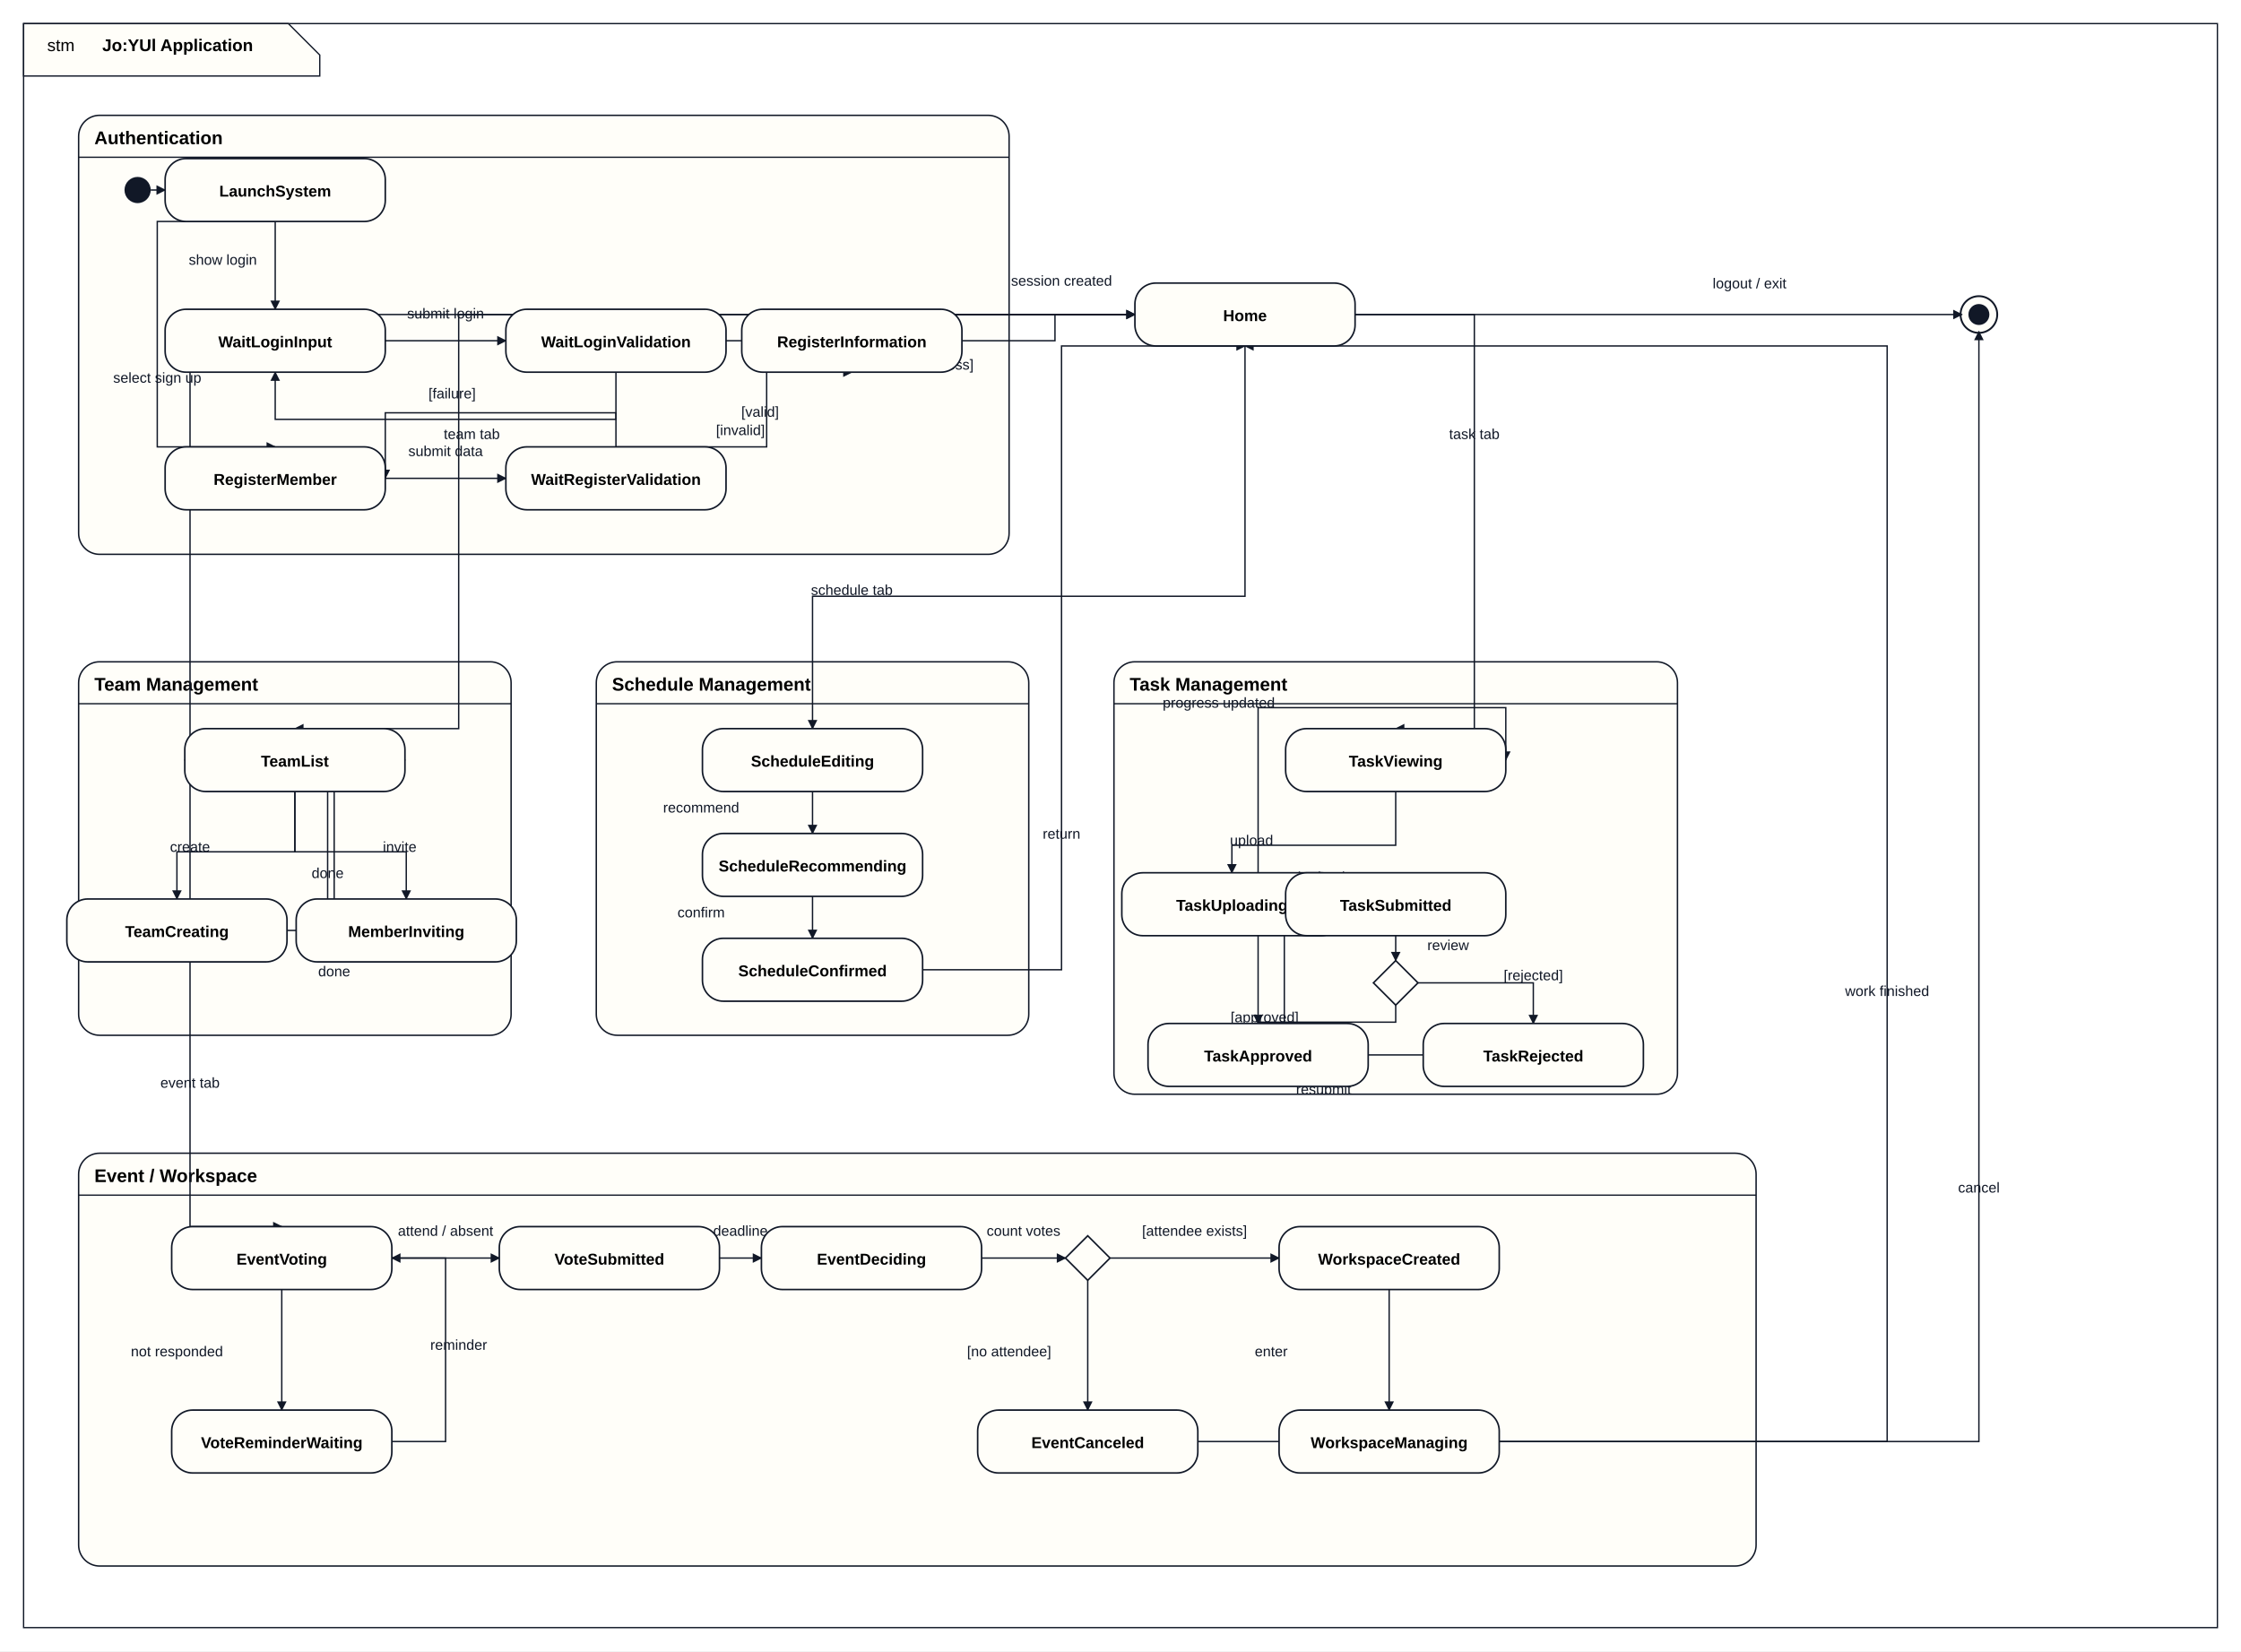
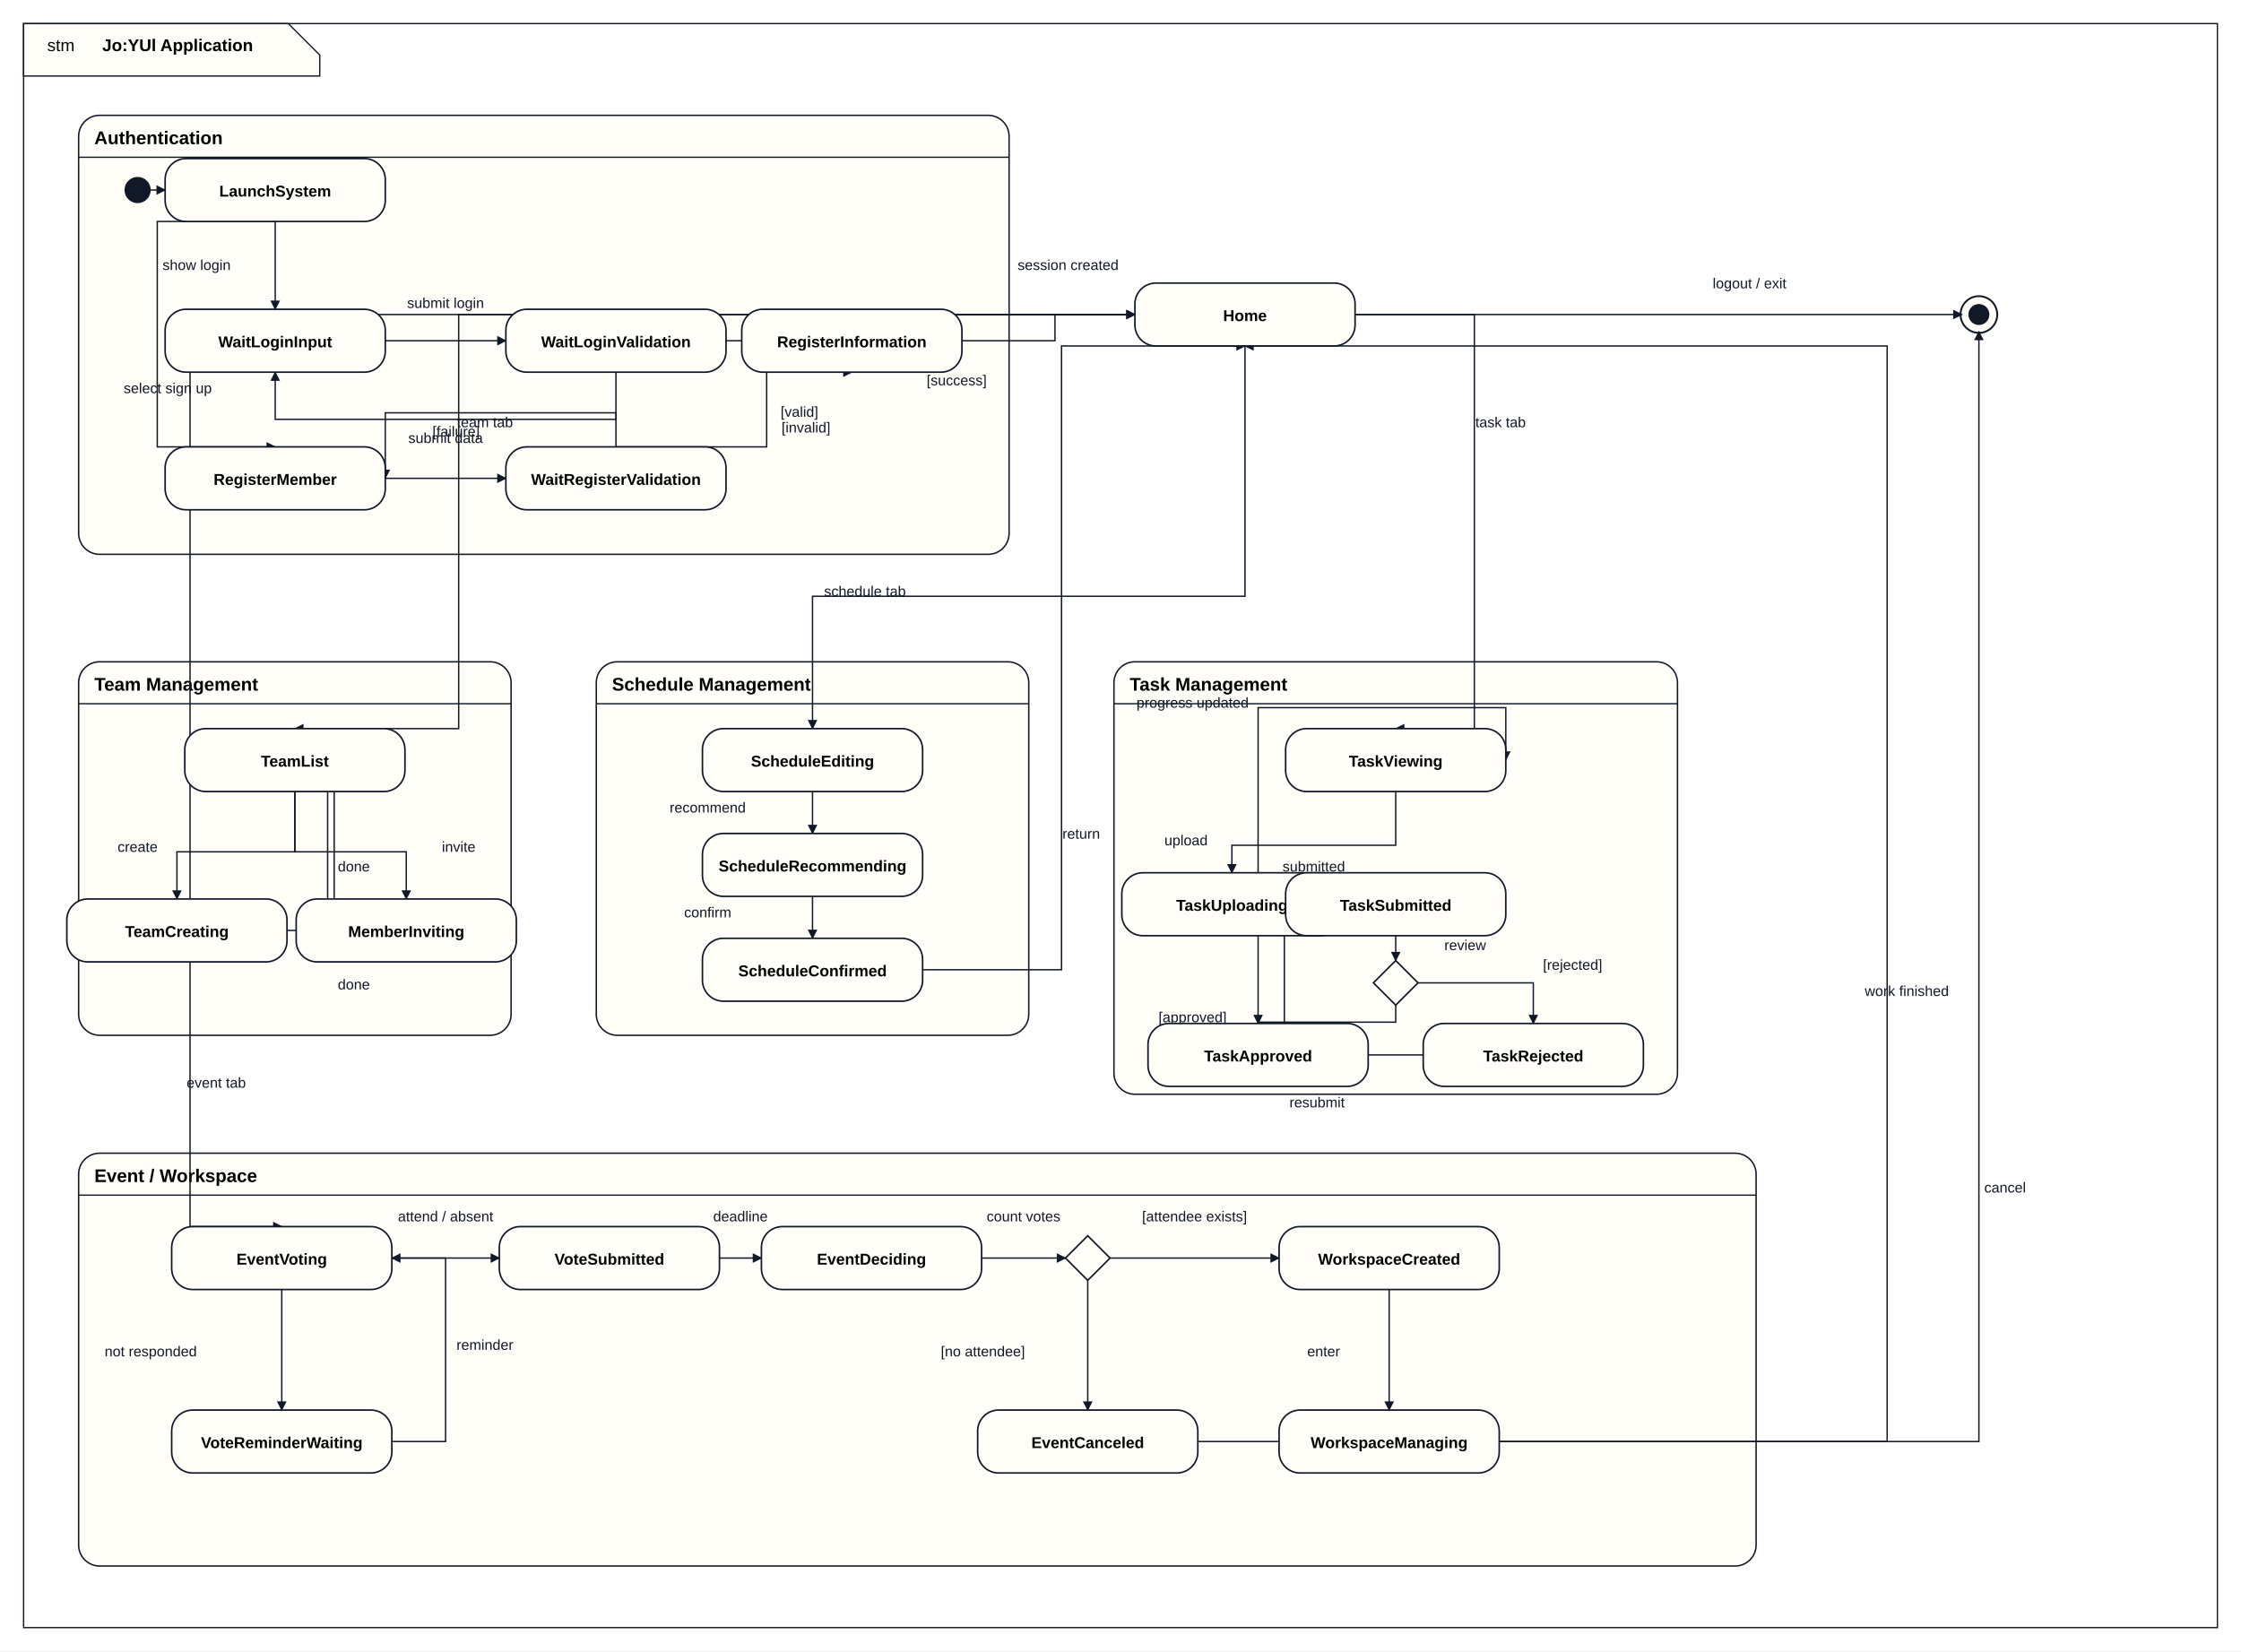
<svg xmlns="http://www.w3.org/2000/svg" width="1710" height="1260" viewBox="0 0 1710 1260">
  <defs>
    <marker id="arrow" viewBox="0 0 10 10" refX="9" refY="5" markerWidth="7" markerHeight="7" orient="auto">
      <path d="M0 0 L10 5 L0 10 z" fill="#111827" />
    </marker>
    <marker id="hollowArrow" viewBox="0 0 10 10" refX="9" refY="5" markerWidth="7" markerHeight="7" orient="auto">
      <path d="M0 0 L10 5 L0 10 z" fill="#fbfbfb" stroke="#111827" />
    </marker>
    <marker id="diamond" viewBox="0 0 16 10" refX="1" refY="5" markerWidth="11" markerHeight="9" orient="auto">
      <path d="M1 5 L8 1 L15 5 L8 9 z" fill="#111827" stroke="#111827" />
    </marker>
  </defs>
  <rect width="100%" height="100%" fill="#ffffff" />
  <rect x="18" y="18" width="1674" height="1224" fill="none" stroke="#111827" stroke-width="1" />
  <path d="M18 18 H220 L244 42 V58 H18 Z" fill="#fffef9" stroke="#111827" stroke-width="1" />
  <text x="36" y="39" font-family="Arial, sans-serif" font-size="13">stm</text>
  <text x="78" y="39" font-family="Arial, sans-serif" font-size="13" font-weight="700">Jo:YUl Application</text>
  <rect x="60" y="88" width="710" height="335" rx="16" fill="#fffef9" stroke="#111827" stroke-width="1.1" />
  <line x1="60" y1="120" x2="770" y2="120" stroke="#111827" stroke-width="1" />
  <text x="72" y="110" font-family="Arial, sans-serif" font-size="14" font-weight="700">Authentication</text>
  <rect x="60" y="505" width="330" height="285" rx="16" fill="#fffef9" stroke="#111827" stroke-width="1.1" />
  <line x1="60" y1="537" x2="390" y2="537" stroke="#111827" stroke-width="1" />
  <text x="72" y="527" font-family="Arial, sans-serif" font-size="14" font-weight="700">Team Management</text>
  <rect x="455" y="505" width="330" height="285" rx="16" fill="#fffef9" stroke="#111827" stroke-width="1.1" />
  <line x1="455" y1="537" x2="785" y2="537" stroke="#111827" stroke-width="1" />
  <text x="467" y="527" font-family="Arial, sans-serif" font-size="14" font-weight="700">Schedule Management</text>
  <rect x="850" y="505" width="430" height="330" rx="16" fill="#fffef9" stroke="#111827" stroke-width="1.1" />
  <line x1="850" y1="537" x2="1280" y2="537" stroke="#111827" stroke-width="1" />
  <text x="862" y="527" font-family="Arial, sans-serif" font-size="14" font-weight="700">Task Management</text>
  <rect x="60" y="880" width="1280" height="315" rx="16" fill="#fffef9" stroke="#111827" stroke-width="1.1" />
  <line x1="60" y1="912" x2="1340" y2="912" stroke="#111827" stroke-width="1" />
  <text x="72" y="902" font-family="Arial, sans-serif" font-size="14" font-weight="700">Event / Workspace</text>
  <circle cx="105" cy="145" r="10" fill="#111827" />
  <path d="M1065 733 L1082 750 L1065 767 L1048 750 Z" fill="#fffef9" stroke="#111827" stroke-width="1.2" />
  <path d="M830 943 L847 960 L830 977 L813 960 Z" fill="#fffef9" stroke="#111827" stroke-width="1.2" />
  <circle cx="1510" cy="240" r="14" fill="#fffef9" stroke="#111827" stroke-width="1.4" />
  <circle cx="1510" cy="240" r="8" fill="#111827" />
  <path d="M115 145 H120.5 V145 H126" fill="none" stroke="#111827" stroke-width="1.05" marker-end="url(#arrow)" />
  <path d="M210 169 V205 H210 V236" fill="none" stroke="#111827" stroke-width="1.05" marker-end="url(#arrow)" />
-   <text x="170" y="202" text-anchor="middle" font-family="Arial, sans-serif" font-size="11" font-weight="400" fill="#111827">show login</text>
+   <text x="150" y="206" text-anchor="middle" font-family="Arial, sans-serif" font-size="11" font-weight="400" fill="#111827">show login</text>
  <path d="M210 169 H120 V341 H210" fill="none" stroke="#111827" stroke-width="1.05" marker-end="url(#arrow)" />
-   <text x="120" y="292" text-anchor="middle" font-family="Arial, sans-serif" font-size="11" font-weight="400" fill="#111827">select sign up</text>
+   <text x="128" y="300" text-anchor="middle" font-family="Arial, sans-serif" font-size="11" font-weight="400" fill="#111827">select sign up</text>
  <path d="M294 365 H340 V365 H386" fill="none" stroke="#111827" stroke-width="1.05" marker-end="url(#arrow)" />
-   <text x="340" y="348" text-anchor="middle" font-family="Arial, sans-serif" font-size="11" font-weight="400" fill="#111827">submit data</text>
+   <text x="340" y="338" text-anchor="middle" font-family="Arial, sans-serif" font-size="11" font-weight="400" fill="#111827">submit data</text>
  <path d="M470 341 V315 H294 V365" fill="none" stroke="#111827" stroke-width="1.05" marker-end="url(#arrow)" />
-   <text x="565" y="332" text-anchor="middle" font-family="Arial, sans-serif" font-size="11" font-weight="400" fill="#111827">[invalid]</text>
+   <text x="615" y="330" text-anchor="middle" font-family="Arial, sans-serif" font-size="11" font-weight="400" fill="#111827">[invalid]</text>
  <path d="M470 341 H585 V284 H650" fill="none" stroke="#111827" stroke-width="1.05" marker-end="url(#arrow)" />
-   <text x="580" y="318" text-anchor="middle" font-family="Arial, sans-serif" font-size="11" font-weight="400" fill="#111827">[valid]</text>
+   <text x="610" y="318" text-anchor="middle" font-family="Arial, sans-serif" font-size="11" font-weight="400" fill="#111827">[valid]</text>
  <path d="M734 260 H805 V240 H866" fill="none" stroke="#111827" stroke-width="1.05" marker-end="url(#arrow)" />
-   <text x="810" y="218" text-anchor="middle" font-family="Arial, sans-serif" font-size="11" font-weight="400" fill="#111827">session created</text>
+   <text x="815" y="206" text-anchor="middle" font-family="Arial, sans-serif" font-size="11" font-weight="400" fill="#111827">session created</text>
  <path d="M294 260 H340 V260 H386" fill="none" stroke="#111827" stroke-width="1.05" marker-end="url(#arrow)" />
-   <text x="340" y="243" text-anchor="middle" font-family="Arial, sans-serif" font-size="11" font-weight="400" fill="#111827">submit login</text>
+   <text x="340" y="235" text-anchor="middle" font-family="Arial, sans-serif" font-size="11" font-weight="400" fill="#111827">submit login</text>
  <path d="M470 284 V320 H210 V284" fill="none" stroke="#111827" stroke-width="1.05" marker-end="url(#arrow)" />
-   <text x="345" y="304" text-anchor="middle" font-family="Arial, sans-serif" font-size="11" font-weight="400" fill="#111827">[failure]</text>
+   <text x="348" y="333" text-anchor="middle" font-family="Arial, sans-serif" font-size="11" font-weight="400" fill="#111827">[failure]</text>
  <path d="M554 260 H720 V240 H866" fill="none" stroke="#111827" stroke-width="1.05" marker-end="url(#arrow)" />
-   <text x="720" y="282" text-anchor="middle" font-family="Arial, sans-serif" font-size="11" font-weight="400" fill="#111827">[success]</text>
+   <text x="730" y="294" text-anchor="middle" font-family="Arial, sans-serif" font-size="11" font-weight="400" fill="#111827">[success]</text>
  <path d="M1034 240 H1335 V240 H1497" fill="none" stroke="#111827" stroke-width="1.05" marker-end="url(#arrow)" />
  <text x="1335" y="220" text-anchor="middle" font-family="Arial, sans-serif" font-size="11" font-weight="400" fill="#111827">logout / exit</text>
  <path d="M866 240 H350 V556 H225" fill="none" stroke="#111827" stroke-width="1.05" marker-end="url(#arrow)" />
-   <text x="360" y="335" text-anchor="middle" font-family="Arial, sans-serif" font-size="11" font-weight="400" fill="#111827">team tab</text>
+   <text x="370" y="326" text-anchor="middle" font-family="Arial, sans-serif" font-size="11" font-weight="400" fill="#111827">team tab</text>
  <path d="M225 604 V650 H135 V686" fill="none" stroke="#111827" stroke-width="1.05" marker-end="url(#arrow)" />
-   <text x="145" y="650" text-anchor="middle" font-family="Arial, sans-serif" font-size="11" font-weight="400" fill="#111827">create</text>
+   <text x="105" y="650" text-anchor="middle" font-family="Arial, sans-serif" font-size="11" font-weight="400" fill="#111827">create</text>
  <path d="M219 710 H250 V580 H141" fill="none" stroke="#111827" stroke-width="1.05" marker-end="url(#arrow)" />
-   <text x="250" y="670" text-anchor="middle" font-family="Arial, sans-serif" font-size="11" font-weight="400" fill="#111827">done</text>
+   <text x="270" y="665" text-anchor="middle" font-family="Arial, sans-serif" font-size="11" font-weight="400" fill="#111827">done</text>
  <path d="M225 604 V650 H310 V686" fill="none" stroke="#111827" stroke-width="1.05" marker-end="url(#arrow)" />
-   <text x="305" y="650" text-anchor="middle" font-family="Arial, sans-serif" font-size="11" font-weight="400" fill="#111827">invite</text>
+   <text x="350" y="650" text-anchor="middle" font-family="Arial, sans-serif" font-size="11" font-weight="400" fill="#111827">invite</text>
  <path d="M226 710 H255 V580 H309" fill="none" stroke="#111827" stroke-width="1.05" marker-end="url(#arrow)" />
-   <text x="255" y="745" text-anchor="middle" font-family="Arial, sans-serif" font-size="11" font-weight="400" fill="#111827">done</text>
+   <text x="270" y="755" text-anchor="middle" font-family="Arial, sans-serif" font-size="11" font-weight="400" fill="#111827">done</text>
  <path d="M950 264 V455 H620 V556" fill="none" stroke="#111827" stroke-width="1.05" marker-end="url(#arrow)" />
-   <text x="650" y="454" text-anchor="middle" font-family="Arial, sans-serif" font-size="11" font-weight="400" fill="#111827">schedule tab</text>
+   <text x="660" y="455" text-anchor="middle" font-family="Arial, sans-serif" font-size="11" font-weight="400" fill="#111827">schedule tab</text>
  <path d="M620 604 V620 H620 V636" fill="none" stroke="#111827" stroke-width="1.05" marker-end="url(#arrow)" />
-   <text x="535" y="620" text-anchor="middle" font-family="Arial, sans-serif" font-size="11" font-weight="400" fill="#111827">recommend</text>
+   <text x="540" y="620" text-anchor="middle" font-family="Arial, sans-serif" font-size="11" font-weight="400" fill="#111827">recommend</text>
  <path d="M620 684 V700 H620 V716" fill="none" stroke="#111827" stroke-width="1.05" marker-end="url(#arrow)" />
-   <text x="535" y="700" text-anchor="middle" font-family="Arial, sans-serif" font-size="11" font-weight="400" fill="#111827">confirm</text>
+   <text x="540" y="700" text-anchor="middle" font-family="Arial, sans-serif" font-size="11" font-weight="400" fill="#111827">confirm</text>
  <path d="M704 740 H810 V264 H950" fill="none" stroke="#111827" stroke-width="1.05" marker-end="url(#arrow)" />
-   <text x="810" y="640" text-anchor="middle" font-family="Arial, sans-serif" font-size="11" font-weight="400" fill="#111827">return</text>
+   <text x="825" y="640" text-anchor="middle" font-family="Arial, sans-serif" font-size="11" font-weight="400" fill="#111827">return</text>
  <path d="M1034 240 H1125 V556 H1065" fill="none" stroke="#111827" stroke-width="1.05" marker-end="url(#arrow)" />
-   <text x="1125" y="335" text-anchor="middle" font-family="Arial, sans-serif" font-size="11" font-weight="400" fill="#111827">task tab</text>
+   <text x="1145" y="326" text-anchor="middle" font-family="Arial, sans-serif" font-size="11" font-weight="400" fill="#111827">task tab</text>
  <path d="M1065 604 V645 H940 V666" fill="none" stroke="#111827" stroke-width="1.05" marker-end="url(#arrow)" />
-   <text x="955" y="645" text-anchor="middle" font-family="Arial, sans-serif" font-size="11" font-weight="400" fill="#111827">upload</text>
+   <text x="905" y="645" text-anchor="middle" font-family="Arial, sans-serif" font-size="11" font-weight="400" fill="#111827">upload</text>
  <path d="M1024 690 H1002.5 V690 H981" fill="none" stroke="#111827" stroke-width="1.05" marker-end="url(#arrow)" />
-   <text x="1002.5" y="673" text-anchor="middle" font-family="Arial, sans-serif" font-size="11" font-weight="400" fill="#111827">submitted</text>
+   <text x="1002.5" y="665" text-anchor="middle" font-family="Arial, sans-serif" font-size="11" font-weight="400" fill="#111827">submitted</text>
  <path d="M1065 714 V725 H1065 V733" fill="none" stroke="#111827" stroke-width="1.05" marker-end="url(#arrow)" />
-   <text x="1105" y="725" text-anchor="middle" font-family="Arial, sans-serif" font-size="11" font-weight="400" fill="#111827">review</text>
+   <text x="1118" y="725" text-anchor="middle" font-family="Arial, sans-serif" font-size="11" font-weight="400" fill="#111827">review</text>
  <path d="M1065 767 V780 H960 V781" fill="none" stroke="#111827" stroke-width="1.05" marker-end="url(#arrow)" />
-   <text x="965" y="780" text-anchor="middle" font-family="Arial, sans-serif" font-size="11" font-weight="400" fill="#111827">[approved]</text>
+   <text x="910" y="780" text-anchor="middle" font-family="Arial, sans-serif" font-size="11" font-weight="400" fill="#111827">[approved]</text>
  <path d="M1082 750 H1170 V781 H1170" fill="none" stroke="#111827" stroke-width="1.05" marker-end="url(#arrow)" />
-   <text x="1170" y="748" text-anchor="middle" font-family="Arial, sans-serif" font-size="11" font-weight="400" fill="#111827">[rejected]</text>
+   <text x="1200" y="740" text-anchor="middle" font-family="Arial, sans-serif" font-size="11" font-weight="400" fill="#111827">[rejected]</text>
  <path d="M1086 805 H980 V690 H1024" fill="none" stroke="#111827" stroke-width="1.05" marker-end="url(#arrow)" />
-   <text x="1010" y="835" text-anchor="middle" font-family="Arial, sans-serif" font-size="11" font-weight="400" fill="#111827">resubmit</text>
+   <text x="1005" y="845" text-anchor="middle" font-family="Arial, sans-serif" font-size="11" font-weight="400" fill="#111827">resubmit</text>
  <path d="M960 781 V540 H1149 V580" fill="none" stroke="#111827" stroke-width="1.05" marker-end="url(#arrow)" />
-   <text x="930" y="540" text-anchor="middle" font-family="Arial, sans-serif" font-size="11" font-weight="400" fill="#111827">progress updated</text>
+   <text x="910" y="540" text-anchor="middle" font-family="Arial, sans-serif" font-size="11" font-weight="400" fill="#111827">progress updated</text>
  <path d="M866 240 H145 V936 H215" fill="none" stroke="#111827" stroke-width="1.05" marker-end="url(#arrow)" />
-   <text x="145" y="830" text-anchor="middle" font-family="Arial, sans-serif" font-size="11" font-weight="400" fill="#111827">event tab</text>
+   <text x="165" y="830" text-anchor="middle" font-family="Arial, sans-serif" font-size="11" font-weight="400" fill="#111827">event tab</text>
  <path d="M215 984 V1035 H215 V1076" fill="none" stroke="#111827" stroke-width="1.05" marker-end="url(#arrow)" />
-   <text x="135" y="1035" text-anchor="middle" font-family="Arial, sans-serif" font-size="11" font-weight="400" fill="#111827">not responded</text>
+   <text x="115" y="1035" text-anchor="middle" font-family="Arial, sans-serif" font-size="11" font-weight="400" fill="#111827">not responded</text>
  <path d="M299 1100 H340 V960 H299" fill="none" stroke="#111827" stroke-width="1.05" marker-end="url(#arrow)" />
-   <text x="350" y="1030" text-anchor="middle" font-family="Arial, sans-serif" font-size="11" font-weight="400" fill="#111827">reminder</text>
+   <text x="370" y="1030" text-anchor="middle" font-family="Arial, sans-serif" font-size="11" font-weight="400" fill="#111827">reminder</text>
  <path d="M299 960 H340 V960 H381" fill="none" stroke="#111827" stroke-width="1.05" marker-end="url(#arrow)" />
-   <text x="340" y="943" text-anchor="middle" font-family="Arial, sans-serif" font-size="11" font-weight="400" fill="#111827">attend / absent</text>
+   <text x="340" y="932" text-anchor="middle" font-family="Arial, sans-serif" font-size="11" font-weight="400" fill="#111827">attend / absent</text>
  <path d="M549 960 H565 V960 H581" fill="none" stroke="#111827" stroke-width="1.05" marker-end="url(#arrow)" />
-   <text x="565" y="943" text-anchor="middle" font-family="Arial, sans-serif" font-size="11" font-weight="400" fill="#111827">deadline</text>
+   <text x="565" y="932" text-anchor="middle" font-family="Arial, sans-serif" font-size="11" font-weight="400" fill="#111827">deadline</text>
  <path d="M749 960 H781 V960 H813" fill="none" stroke="#111827" stroke-width="1.05" marker-end="url(#arrow)" />
-   <text x="781" y="943" text-anchor="middle" font-family="Arial, sans-serif" font-size="11" font-weight="400" fill="#111827">count votes</text>
+   <text x="781" y="932" text-anchor="middle" font-family="Arial, sans-serif" font-size="11" font-weight="400" fill="#111827">count votes</text>
  <path d="M830 977 V1035 H830 V1076" fill="none" stroke="#111827" stroke-width="1.05" marker-end="url(#arrow)" />
-   <text x="770" y="1035" text-anchor="middle" font-family="Arial, sans-serif" font-size="11" font-weight="400" fill="#111827">[no attendee]</text>
+   <text x="750" y="1035" text-anchor="middle" font-family="Arial, sans-serif" font-size="11" font-weight="400" fill="#111827">[no attendee]</text>
  <path d="M847 960 H911.5 V960 H976" fill="none" stroke="#111827" stroke-width="1.05" marker-end="url(#arrow)" />
-   <text x="911.5" y="943" text-anchor="middle" font-family="Arial, sans-serif" font-size="11" font-weight="400" fill="#111827">[attendee exists]</text>
+   <text x="911.5" y="932" text-anchor="middle" font-family="Arial, sans-serif" font-size="11" font-weight="400" fill="#111827">[attendee exists]</text>
  <path d="M1060 984 V1035 H1060 V1076" fill="none" stroke="#111827" stroke-width="1.05" marker-end="url(#arrow)" />
-   <text x="970" y="1035" text-anchor="middle" font-family="Arial, sans-serif" font-size="11" font-weight="400" fill="#111827">enter</text>
+   <text x="1010" y="1035" text-anchor="middle" font-family="Arial, sans-serif" font-size="11" font-weight="400" fill="#111827">enter</text>
  <path d="M1144 1100 H1440 V264 H950" fill="none" stroke="#111827" stroke-width="1.05" marker-end="url(#arrow)" />
-   <text x="1440" y="760" text-anchor="middle" font-family="Arial, sans-serif" font-size="11" font-weight="400" fill="#111827">work finished</text>
+   <text x="1455" y="760" text-anchor="middle" font-family="Arial, sans-serif" font-size="11" font-weight="400" fill="#111827">work finished</text>
  <path d="M914 1100 H1510 V253 H1510" fill="none" stroke="#111827" stroke-width="1.05" marker-end="url(#arrow)" />
-   <text x="1510" y="910" text-anchor="middle" font-family="Arial, sans-serif" font-size="11" font-weight="400" fill="#111827">cancel</text>
+   <text x="1530" y="910" text-anchor="middle" font-family="Arial, sans-serif" font-size="11" font-weight="400" fill="#111827">cancel</text>
  <rect x="126" y="121" width="168" height="48" rx="16" fill="#fffef9" stroke="#111827" stroke-width="1.2" />
  <text x="210" y="150" text-anchor="middle" font-family="Arial, sans-serif" font-size="12" font-weight="700">LaunchSystem</text>
  <rect x="126" y="236" width="168" height="48" rx="16" fill="#fffef9" stroke="#111827" stroke-width="1.2" />
  <text x="210" y="265" text-anchor="middle" font-family="Arial, sans-serif" font-size="12" font-weight="700">WaitLoginInput</text>
  <rect x="386" y="236" width="168" height="48" rx="16" fill="#fffef9" stroke="#111827" stroke-width="1.2" />
  <text x="470" y="265" text-anchor="middle" font-family="Arial, sans-serif" font-size="12" font-weight="700">WaitLoginValidation</text>
  <rect x="126" y="341" width="168" height="48" rx="16" fill="#fffef9" stroke="#111827" stroke-width="1.2" />
  <text x="210" y="370" text-anchor="middle" font-family="Arial, sans-serif" font-size="12" font-weight="700">RegisterMember</text>
  <rect x="386" y="341" width="168" height="48" rx="16" fill="#fffef9" stroke="#111827" stroke-width="1.2" />
  <text x="470" y="370" text-anchor="middle" font-family="Arial, sans-serif" font-size="12" font-weight="700">WaitRegisterValidation</text>
  <rect x="566" y="236" width="168" height="48" rx="16" fill="#fffef9" stroke="#111827" stroke-width="1.2" />
  <text x="650" y="265" text-anchor="middle" font-family="Arial, sans-serif" font-size="12" font-weight="700">RegisterInformation</text>
  <rect x="866" y="216" width="168" height="48" rx="16" fill="#fffef9" stroke="#111827" stroke-width="1.2" />
  <text x="950" y="245" text-anchor="middle" font-family="Arial, sans-serif" font-size="12" font-weight="700">Home</text>
  <rect x="141" y="556" width="168" height="48" rx="16" fill="#fffef9" stroke="#111827" stroke-width="1.2" />
  <text x="225" y="585" text-anchor="middle" font-family="Arial, sans-serif" font-size="12" font-weight="700">TeamList</text>
  <rect x="51" y="686" width="168" height="48" rx="16" fill="#fffef9" stroke="#111827" stroke-width="1.2" />
  <text x="135" y="715" text-anchor="middle" font-family="Arial, sans-serif" font-size="12" font-weight="700">TeamCreating</text>
  <rect x="226" y="686" width="168" height="48" rx="16" fill="#fffef9" stroke="#111827" stroke-width="1.2" />
  <text x="310" y="715" text-anchor="middle" font-family="Arial, sans-serif" font-size="12" font-weight="700">MemberInviting</text>
  <rect x="536" y="556" width="168" height="48" rx="16" fill="#fffef9" stroke="#111827" stroke-width="1.2" />
  <text x="620" y="585" text-anchor="middle" font-family="Arial, sans-serif" font-size="12" font-weight="700">ScheduleEditing</text>
  <rect x="536" y="636" width="168" height="48" rx="16" fill="#fffef9" stroke="#111827" stroke-width="1.2" />
  <text x="620" y="665" text-anchor="middle" font-family="Arial, sans-serif" font-size="12" font-weight="700">ScheduleRecommending</text>
  <rect x="536" y="716" width="168" height="48" rx="16" fill="#fffef9" stroke="#111827" stroke-width="1.2" />
  <text x="620" y="745" text-anchor="middle" font-family="Arial, sans-serif" font-size="12" font-weight="700">ScheduleConfirmed</text>
  <rect x="981" y="556" width="168" height="48" rx="16" fill="#fffef9" stroke="#111827" stroke-width="1.2" />
  <text x="1065" y="585" text-anchor="middle" font-family="Arial, sans-serif" font-size="12" font-weight="700">TaskViewing</text>
  <rect x="856" y="666" width="168" height="48" rx="16" fill="#fffef9" stroke="#111827" stroke-width="1.2" />
  <text x="940" y="695" text-anchor="middle" font-family="Arial, sans-serif" font-size="12" font-weight="700">TaskUploading</text>
  <rect x="981" y="666" width="168" height="48" rx="16" fill="#fffef9" stroke="#111827" stroke-width="1.2" />
  <text x="1065" y="695" text-anchor="middle" font-family="Arial, sans-serif" font-size="12" font-weight="700">TaskSubmitted</text>
  <rect x="876" y="781" width="168" height="48" rx="16" fill="#fffef9" stroke="#111827" stroke-width="1.2" />
  <text x="960" y="810" text-anchor="middle" font-family="Arial, sans-serif" font-size="12" font-weight="700">TaskApproved</text>
  <rect x="1086" y="781" width="168" height="48" rx="16" fill="#fffef9" stroke="#111827" stroke-width="1.2" />
  <text x="1170" y="810" text-anchor="middle" font-family="Arial, sans-serif" font-size="12" font-weight="700">TaskRejected</text>
  <rect x="131" y="936" width="168" height="48" rx="16" fill="#fffef9" stroke="#111827" stroke-width="1.2" />
  <text x="215" y="965" text-anchor="middle" font-family="Arial, sans-serif" font-size="12" font-weight="700">EventVoting</text>
  <rect x="131" y="1076" width="168" height="48" rx="16" fill="#fffef9" stroke="#111827" stroke-width="1.2" />
  <text x="215" y="1105" text-anchor="middle" font-family="Arial, sans-serif" font-size="12" font-weight="700">VoteReminderWaiting</text>
  <rect x="381" y="936" width="168" height="48" rx="16" fill="#fffef9" stroke="#111827" stroke-width="1.2" />
  <text x="465" y="965" text-anchor="middle" font-family="Arial, sans-serif" font-size="12" font-weight="700">VoteSubmitted</text>
  <rect x="581" y="936" width="168" height="48" rx="16" fill="#fffef9" stroke="#111827" stroke-width="1.2" />
  <text x="665" y="965" text-anchor="middle" font-family="Arial, sans-serif" font-size="12" font-weight="700">EventDeciding</text>
  <rect x="746" y="1076" width="168" height="48" rx="16" fill="#fffef9" stroke="#111827" stroke-width="1.2" />
  <text x="830" y="1105" text-anchor="middle" font-family="Arial, sans-serif" font-size="12" font-weight="700">EventCanceled</text>
  <rect x="976" y="936" width="168" height="48" rx="16" fill="#fffef9" stroke="#111827" stroke-width="1.2" />
  <text x="1060" y="965" text-anchor="middle" font-family="Arial, sans-serif" font-size="12" font-weight="700">WorkspaceCreated</text>
  <rect x="976" y="1076" width="168" height="48" rx="16" fill="#fffef9" stroke="#111827" stroke-width="1.2" />
  <text x="1060" y="1105" text-anchor="middle" font-family="Arial, sans-serif" font-size="12" font-weight="700">WorkspaceManaging</text>
</svg>
